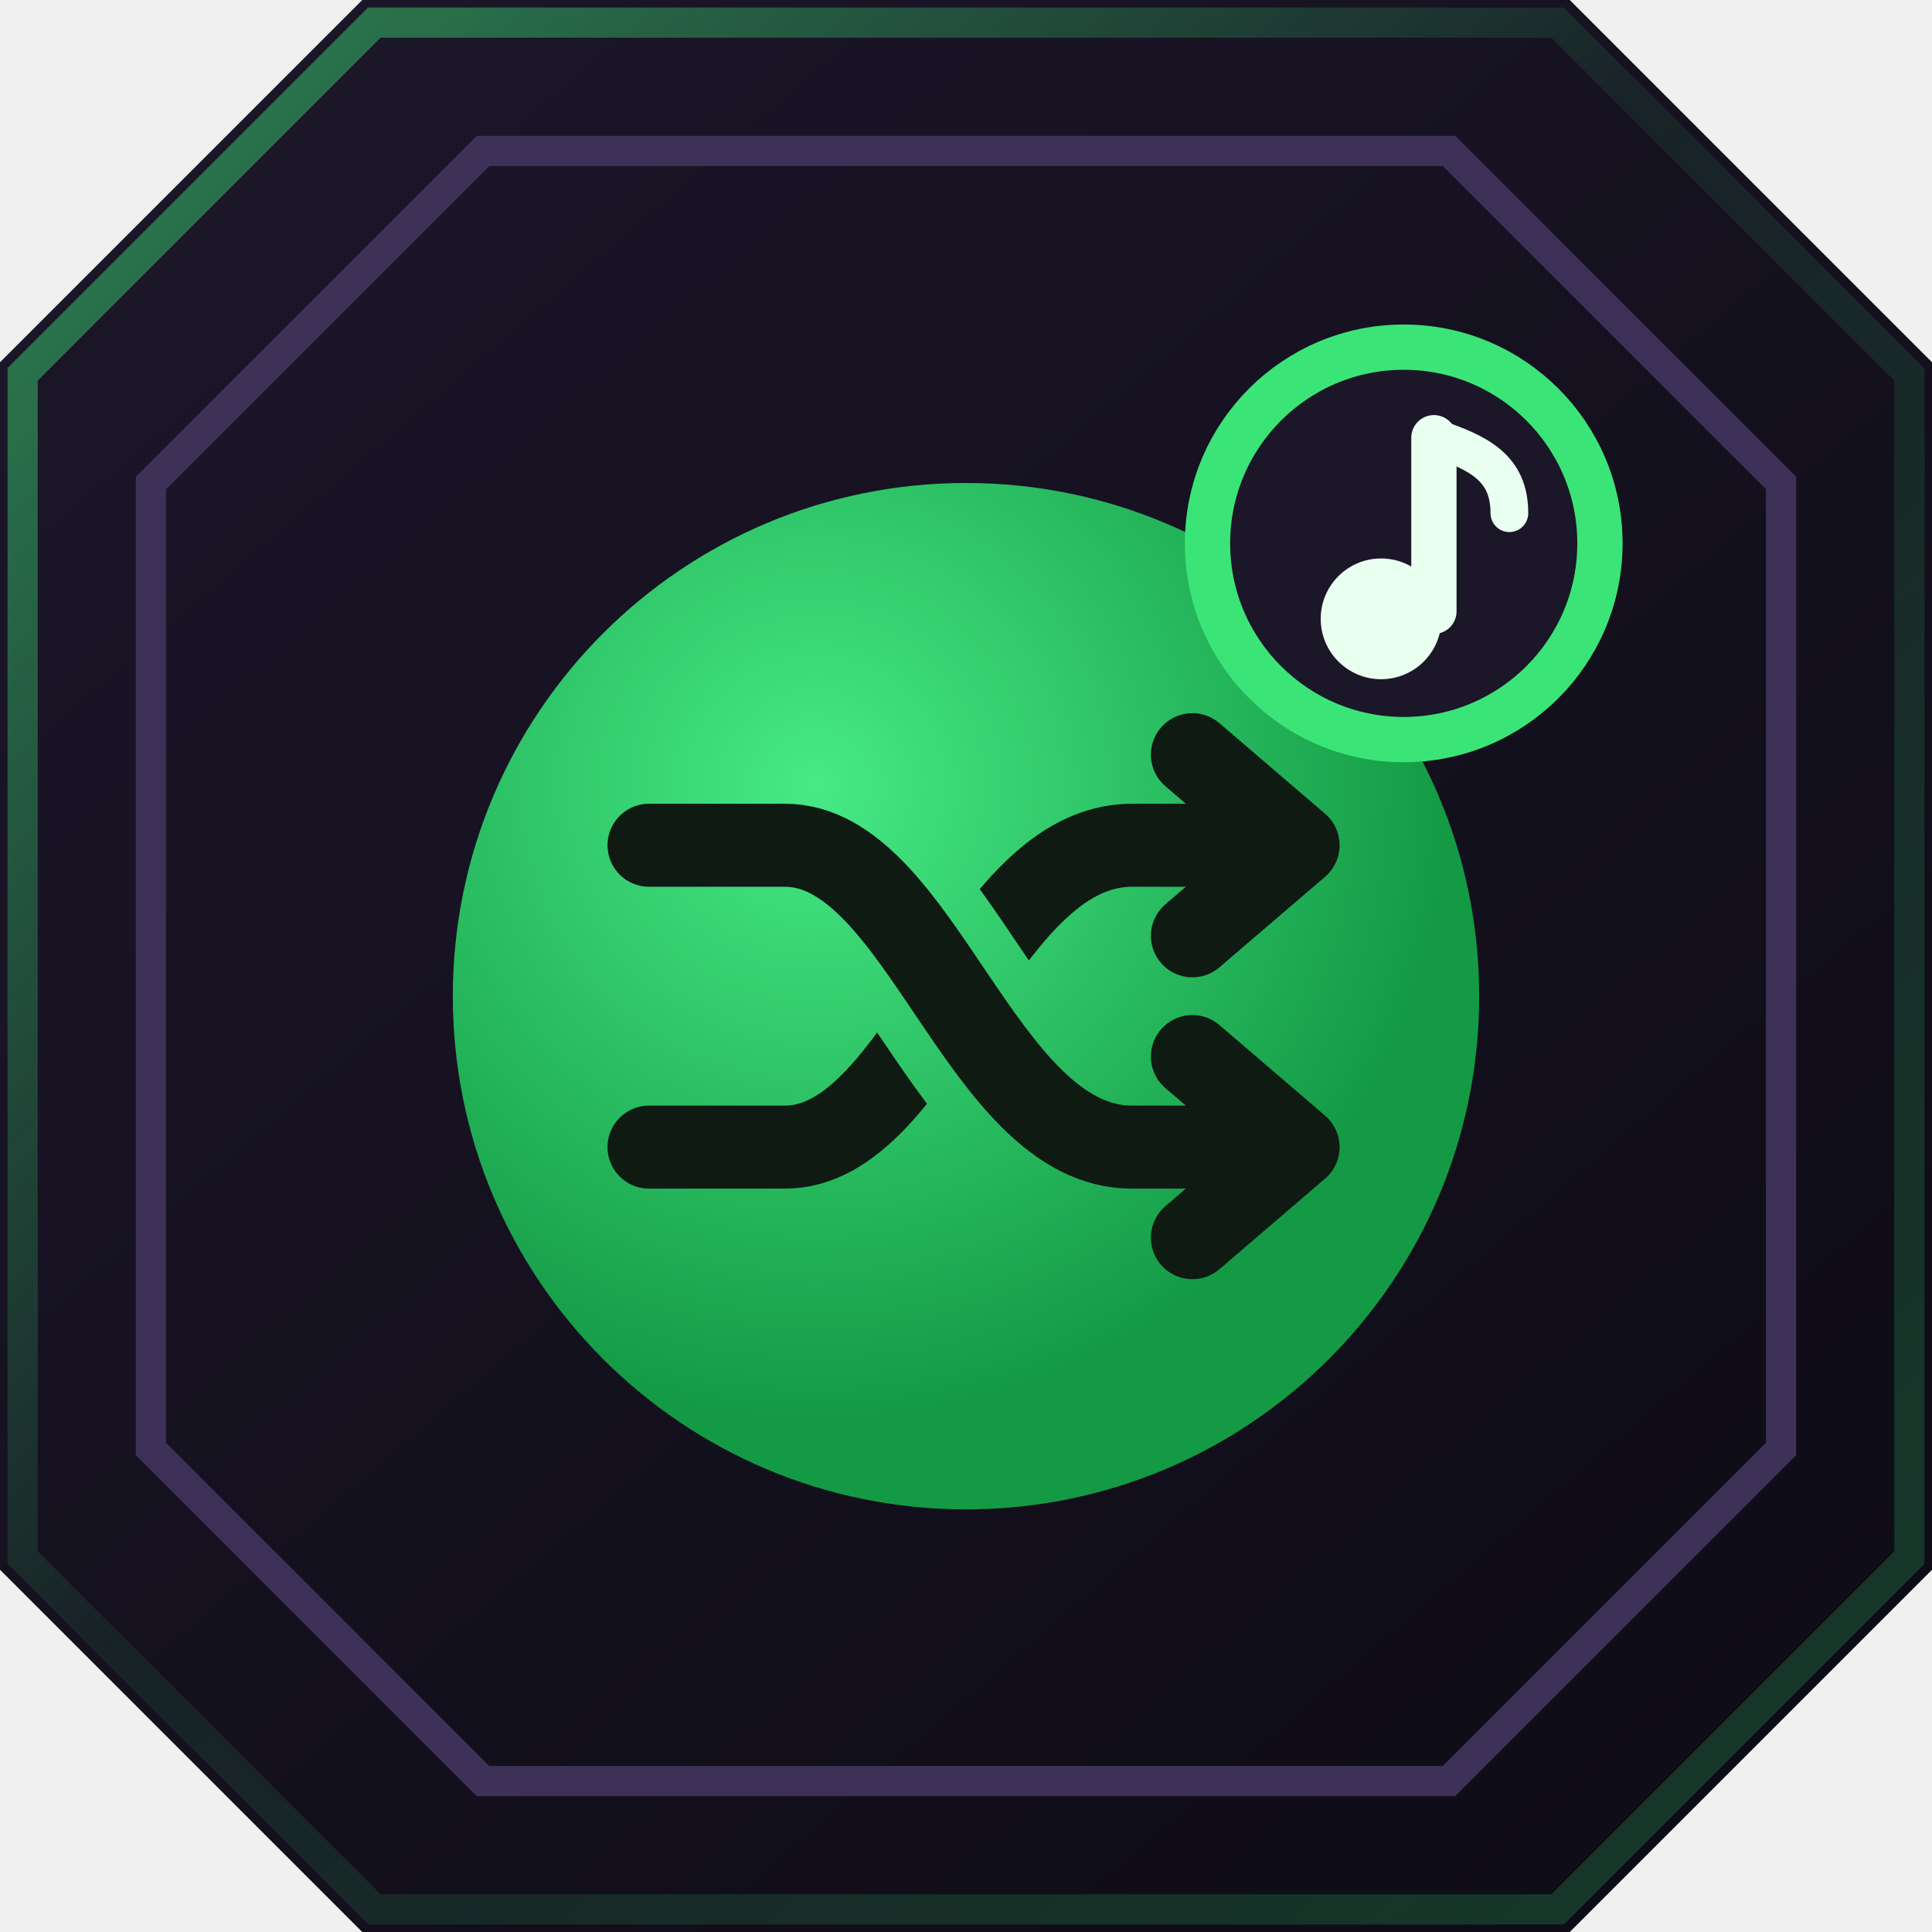
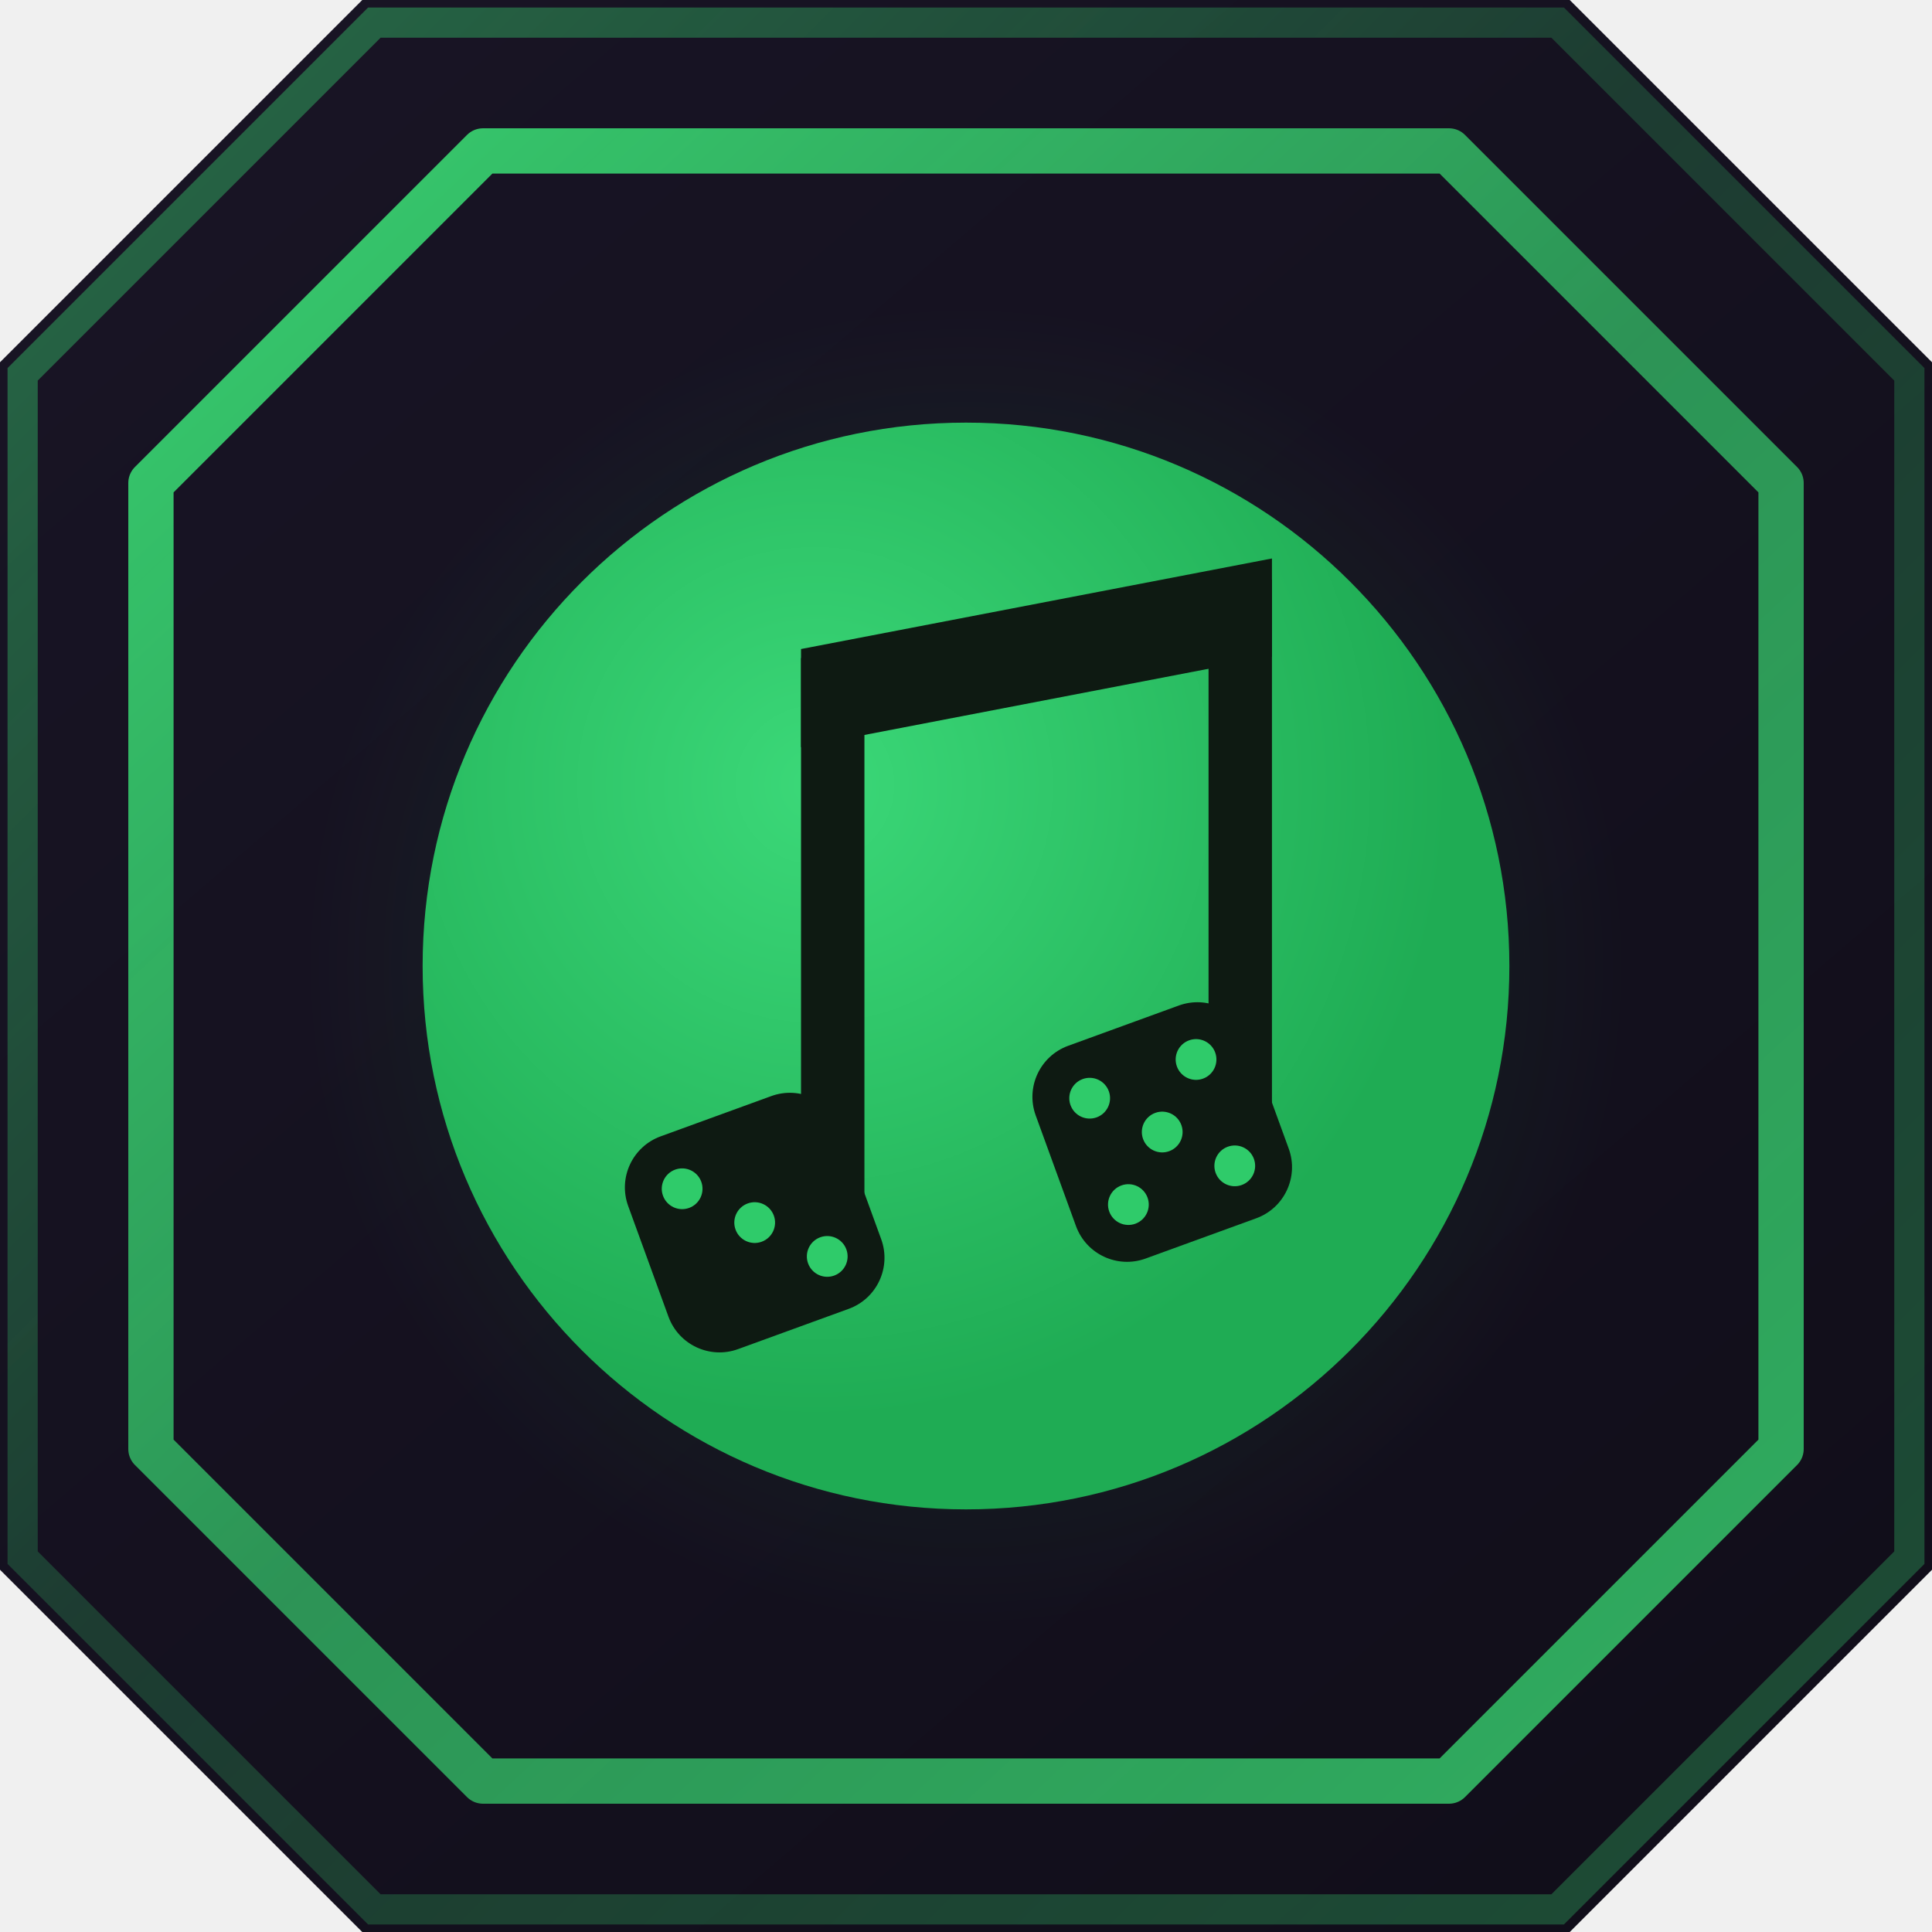
<svg xmlns="http://www.w3.org/2000/svg" viewBox="0 0 128 128" role="img" aria-label="Spotify Randomizer icon">
  <defs>
    <radialGradient id="disc" cx="54" cy="52" r="42" gradientUnits="userSpaceOnUse">
-       <stop offset="0" stop-color="#46EA86" />
-       <stop offset="1" stop-color="#149A45" />
+       <stop offset="0" stop-color="#3BD878" />
+       <stop offset="1" stop-color="#1FAC54" />
    </radialGradient>
    <linearGradient id="bg" x1="16" y1="8" x2="112" y2="120" gradientUnits="userSpaceOnUse">
-       <stop offset="0" stop-color="#1b1628" />
-       <stop offset="1" stop-color="#0e0c16" />
+       <stop offset="0" stop-color="#181424" />
+       <stop offset="1" stop-color="#110E1A" />
    </linearGradient>
    <linearGradient id="rim" x1="0" y1="0" x2="128" y2="128" gradientUnits="userSpaceOnUse">
-       <stop offset="0" stop-color="#3BE477" stop-opacity="0.55" />
-       <stop offset="0.45" stop-color="#3BE477" stop-opacity="0.08" />
-       <stop offset="1" stop-color="#3BE477" stop-opacity="0.22" />
+       <stop offset="0" stop-color="#3BE477" stop-opacity="0.42" />
+       <stop offset="0.45" stop-color="#3BE477" stop-opacity="0.2" />
+       <stop offset="1" stop-color="#3BE477" stop-opacity="0.3" />
    </linearGradient>
+     <linearGradient id="frame" x1="10" y1="6" x2="118" y2="122" gradientUnits="userSpaceOnUse">
+       <stop offset="0" stop-color="#3BE477" stop-opacity="0.9" />
+       <stop offset="0.5" stop-color="#3BE477" stop-opacity="0.62" />
+       <stop offset="1" stop-color="#3BE477" stop-opacity="0.75" />
+     </linearGradient>
+     <radialGradient id="glow" cx="64" cy="64" r="44" gradientUnits="userSpaceOnUse">
+       <stop offset="0" stop-color="#3BE477" stop-opacity="0.16" />
+       <stop offset="1" stop-color="#3BE477" stop-opacity="0" />
+     </radialGradient>
  </defs>
  <path d="M24 0H104L128 24V104L104 128H24L0 104V24Z" fill="url(#bg)" />
  <path d="M24.8 1.5H103.2L126.5 24.8V103.2L103.2 126.5H24.8L1.5 103.2V24.8Z" fill="none" stroke="url(#rim)" stroke-width="2" />
-   <path d="M32 10H96L118 32V96L96 118H32L10 96V32Z" fill="none" stroke="#3e3157" stroke-width="2" />
-   <circle cx="64" cy="66" r="34" fill="url(#disc)" />
-   <mask id="gap" maskUnits="userSpaceOnUse" x="0" y="0" width="128" height="128">
-     <rect width="128" height="128" fill="#fff" />
-     <path d="M43 56H52C61 56 65 76 75 76H84" fill="none" stroke="#000" stroke-width="11" />
-   </mask>
-   <path d="M43 76H52C61 76 65 56 75 56H84" fill="none" stroke="#0E1A12" stroke-width="5.5" stroke-linecap="round" mask="url(#gap)" />
-   <path d="M43 56H52C61 56 65 76 75 76H84" fill="none" stroke="#0E1A12" stroke-width="5.5" stroke-linecap="round" />
-   <path d="M79 50L86 56L79 62M79 70L86 76L79 82" fill="none" stroke="#0E1A12" stroke-width="5.5" stroke-linecap="round" stroke-linejoin="round" />
-   <circle cx="93" cy="36" r="13" fill="#1B1628" stroke="#3BE477" stroke-width="3" />
-   <path d="M95 29V40.5" stroke="#E9FFF0" stroke-width="3" stroke-linecap="round" />
-   <path d="M95 29C98 30 100 31 100 34" fill="none" stroke="#E9FFF0" stroke-width="2.5" stroke-linecap="round" />
-   <circle cx="91.5" cy="41" r="4" fill="#E9FFF0" />
+   <path d="M32 10H96L118 32V96L96 118H32L10 96V32Z" fill="none" stroke="url(#frame)" stroke-width="3.0" stroke-linejoin="round" />
+   <circle cx="64" cy="64" r="44" fill="url(#glow)" />
+   <circle cx="64" cy="64" r="36" fill="url(#disc)" />
+   <path d="M53.07 83.50H57.27V43.60H53.07Z" fill="#0E1A12" />
+   <path d="M80.07 77.50H84.27V38.40H80.07Z" fill="#0E1A12" />
+   <path d="M53.07 43.00L84.27 37.00V43.50L53.07 49.50Z" fill="#0E1A12" />
+   <g transform="rotate(-20 50 81)">
+     <rect x="42.50" y="73.50" width="15" height="15" rx="3.60" fill="#0E1A12" />
+     <circle cx="46.25" cy="77.25" r="1.35" fill="#2FCB6A" />
+     <circle cx="50.00" cy="81.00" r="1.35" fill="#2FCB6A" />
+     <circle cx="53.75" cy="84.75" r="1.35" fill="#2FCB6A" />
+   </g>
+   <g transform="rotate(-20 77 75)">
+     <rect x="69.50" y="67.50" width="15" height="15" rx="3.60" fill="#0E1A12" />
+     <circle cx="73.25" cy="71.25" r="1.35" fill="#2FCB6A" />
+     <circle cx="80.75" cy="71.25" r="1.35" fill="#2FCB6A" />
+     <circle cx="77.00" cy="75.00" r="1.35" fill="#2FCB6A" />
+     <circle cx="73.25" cy="78.75" r="1.35" fill="#2FCB6A" />
+     <circle cx="80.75" cy="78.75" r="1.35" fill="#2FCB6A" />
+   </g>
</svg>
